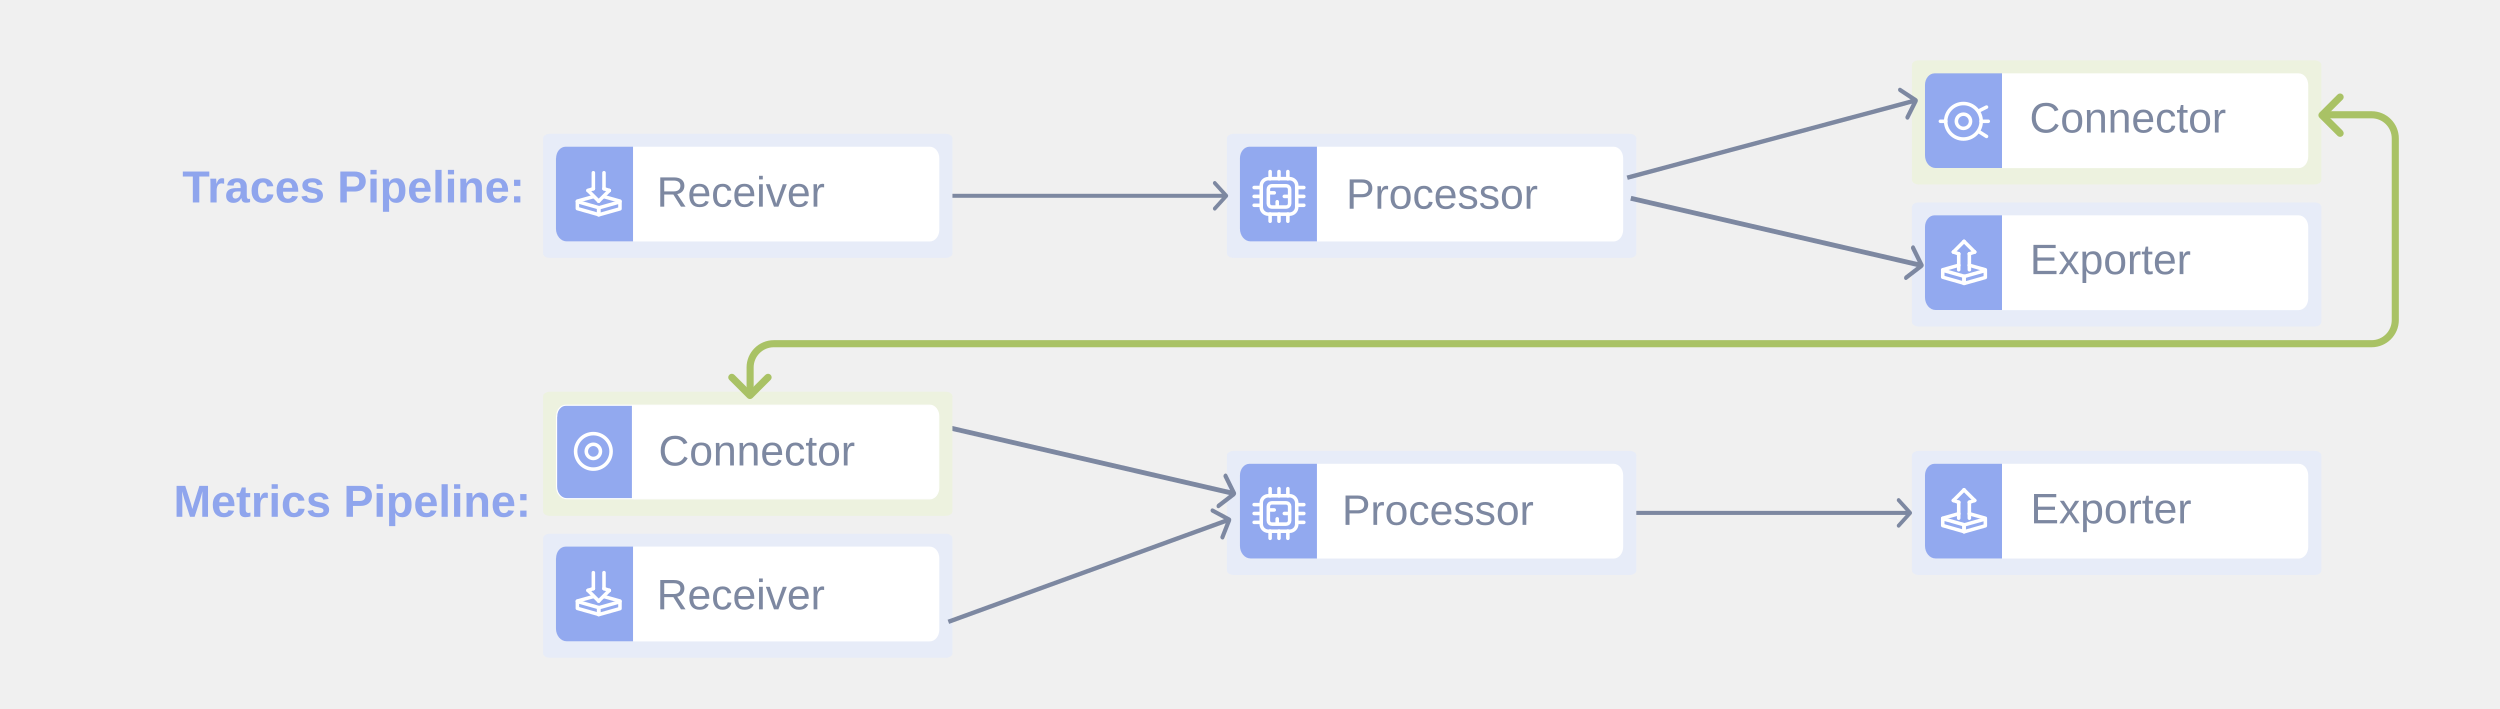
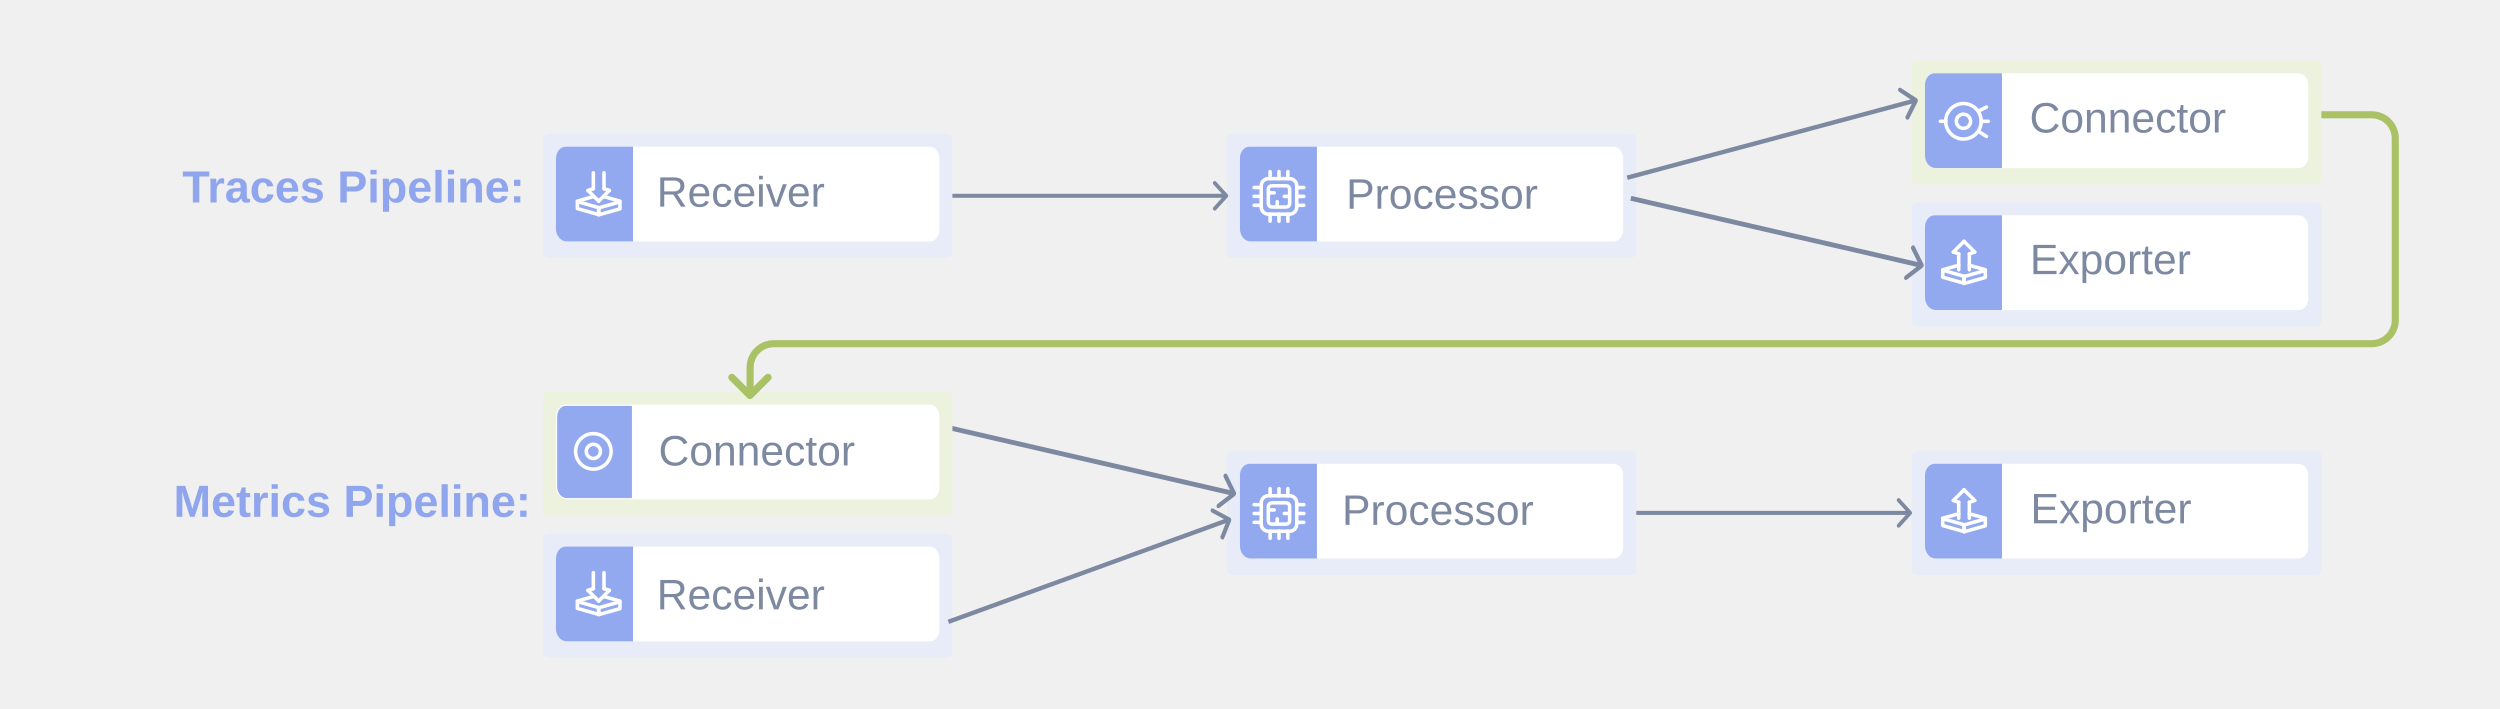
<svg xmlns="http://www.w3.org/2000/svg" id="Layer_1" version="1.1" viewBox="0 0 2113 599">
  <defs>
    <clipPath id="clippath">
      <rect width="2113" height="599" fill="none" />
    </clipPath>
  </defs>
  <g clip-path="url(#clippath)">
    <g>
      <path d="M2084-13H25C10.1-13-2-.9-2,14v545c0,14.9,12.1,27,27,27h2059c14.9,0,27-12.1,27-27V14c0-14.9-12.1-27-27-27Z" fill="none" />
      <path d="M805,214.2v-97.3c0-2.1-2.6-3.8-5.8-3.8h-334.4c-3.2,0-5.8,1.7-5.8,3.8v97.3c0,2.1,2.6,3.8,5.8,3.8h334.4c3.2,0,5.8-1.7,5.8-3.8Z" fill="#e7ecf8" />
      <path d="M805,552.2v-97.3c0-2.1-2.6-3.8-5.8-3.8h-334.4c-3.2,0-5.8,1.7-5.8,3.8v97.3c0,2.1,2.6,3.8,5.8,3.8h334.4c3.2,0,5.8-1.7,5.8-3.8Z" fill="#e7ecf8" />
      <path d="M1962,272.2v-97.3c0-2.1-2.6-3.8-5.8-3.8h-334.4c-3.2,0-5.8,1.7-5.8,3.8v97.3c0,2.1,2.6,3.8,5.8,3.8h334.4c3.2,0,5.8-1.7,5.8-3.8Z" fill="#e7ecf8" />
      <path d="M1962,152.2V54.8c0-2.1-2.6-3.8-5.8-3.8h-334.4c-3.2,0-5.8,1.7-5.8,3.8v97.3c0,2.1,2.6,3.8,5.8,3.8h334.4c3.2,0,5.8-1.7,5.8-3.8Z" fill="#edf2df" />
      <path d="M1383,214.2v-97.3c0-2.1-2.6-3.8-5.8-3.8h-334.4c-3.2,0-5.8,1.7-5.8,3.8v97.3c0,2.1,2.6,3.8,5.8,3.8h334.4c3.2,0,5.8-1.7,5.8-3.8Z" fill="#e7ecf8" />
      <path d="M1383,482.2v-97.3c0-2.1-2.6-3.8-5.8-3.8h-334.4c-3.2,0-5.8,1.7-5.8,3.8v97.3c0,2.1,2.6,3.8,5.8,3.8h334.4c3.2,0,5.8-1.7,5.8-3.8Z" fill="#e7ecf8" />
      <path d="M1962,482.2v-97.3c0-2.1-2.6-3.8-5.8-3.8h-334.4c-3.2,0-5.8,1.7-5.8,3.8v97.3c0,2.1,2.6,3.8,5.8,3.8h334.4c3.2,0,5.8-1.7,5.8-3.8Z" fill="#e7ecf8" />
      <g>
        <path d="M470,133.8c0-5.4,3.6-9.8,8.1-9.8h57v80h-56.2c-4.9,0-9-4.8-9-10.7v-59.5Z" fill="#92a9ef" />
        <path d="M488,170.4l18,5.1v5.9l-18-5.1v-5.8Z" fill="none" stroke="#fff" stroke-linecap="round" stroke-linejoin="round" stroke-width="3" />
        <path d="M506,175.7l18-5.1v5.9l-18,5.1v-5.8Z" fill="none" stroke="#fff" stroke-linecap="round" stroke-linejoin="round" stroke-width="3" />
        <path d="M488,170l13.5-3.8M510.5,166.2l13.5,3.8" fill="none" stroke="#fff" stroke-linecap="round" stroke-linejoin="round" stroke-width="3" />
        <path d="M510.5,146v13.5" fill="none" stroke="#fff" stroke-linecap="round" stroke-linejoin="round" stroke-width="3" />
        <path d="M501.5,146v13.5" fill="none" stroke="#fff" stroke-linecap="round" stroke-linejoin="round" stroke-width="3" />
        <path d="M510.5,159.5l4.5,1.5" fill="none" stroke="#fff" stroke-linecap="round" stroke-linejoin="round" stroke-width="3" />
        <path d="M497,161l4.5-1.5" fill="none" stroke="#fff" stroke-linecap="round" stroke-linejoin="round" stroke-width="3" />
        <path d="M506,170l9-9" fill="none" stroke="#fff" stroke-linecap="round" stroke-linejoin="round" stroke-width="3" />
        <path d="M506,170l-9-9" fill="none" stroke="#fff" stroke-linecap="round" stroke-linejoin="round" stroke-width="3" />
        <path d="M535.1,124h250.7c4.5,0,8.1,4.4,8.1,9.8v60.5c0,5.4-3.6,9.8-8.1,9.8h-250.7v-80Z" fill="#fff" />
      </g>
      <g>
        <path d="M470,471.8c0-5.4,3.6-9.8,8.1-9.8h57v80h-56.2c-4.9,0-9-4.8-9-10.7v-59.5Z" fill="#92a9ef" />
        <path d="M488,508.4l18,5.1v5.8l-18-5.1v-5.9Z" fill="none" stroke="#fff" stroke-linecap="round" stroke-linejoin="round" stroke-width="3" />
        <path d="M506,513.7l18-5.1v5.8l-18,5.1v-5.9Z" fill="none" stroke="#fff" stroke-linecap="round" stroke-linejoin="round" stroke-width="3" />
        <path d="M488,508l13.5-3.8M510.5,504.2l13.5,3.8" fill="none" stroke="#fff" stroke-linecap="round" stroke-linejoin="round" stroke-width="3" />
        <path d="M510.5,484v13.5" fill="none" stroke="#fff" stroke-linecap="round" stroke-linejoin="round" stroke-width="3" />
        <path d="M501.5,484v13.5" fill="none" stroke="#fff" stroke-linecap="round" stroke-linejoin="round" stroke-width="3" />
        <path d="M510.5,497.5l4.5,1.5" fill="none" stroke="#fff" stroke-linecap="round" stroke-linejoin="round" stroke-width="3" />
        <path d="M497,499l4.5-1.5" fill="none" stroke="#fff" stroke-linecap="round" stroke-linejoin="round" stroke-width="3" />
        <path d="M506,508l9-9" fill="none" stroke="#fff" stroke-linecap="round" stroke-linejoin="round" stroke-width="3" />
        <path d="M506,508l-9-9" fill="none" stroke="#fff" stroke-linecap="round" stroke-linejoin="round" stroke-width="3" />
        <path d="M535.1,462h250.7c4.5,0,8.1,4.4,8.1,9.8v60.5c0,5.4-3.6,9.8-8.1,9.8h-250.7v-80Z" fill="#fff" />
      </g>
      <g>
        <path d="M1627,191.8c0-5.4,3.6-9.8,8.1-9.8h57v80h-56.2c-4.9,0-8.9-4.8-8.9-10.7v-59.5Z" fill="#92a9ef" />
        <path d="M1642,228.4l18,5.1v5.9l-18-5.1v-5.8Z" fill="none" stroke="#fff" stroke-linecap="round" stroke-linejoin="round" stroke-width="3" />
        <path d="M1660,233.7l18-5.1v5.9l-18,5.1v-5.8Z" fill="none" stroke="#fff" stroke-linecap="round" stroke-linejoin="round" stroke-width="3" />
        <path d="M1642,228l13.5-3.8M1664.5,224.2l13.5,3.8" fill="none" stroke="#fff" stroke-linecap="round" stroke-linejoin="round" stroke-width="3" />
        <path d="M1655.5,228v-13.5" fill="none" stroke="#fff" stroke-linecap="round" stroke-linejoin="round" stroke-width="3" />
        <path d="M1664.5,228v-13.5" fill="none" stroke="#fff" stroke-linecap="round" stroke-linejoin="round" stroke-width="3" />
        <path d="M1655.5,214.5l-4.5-1.5" fill="none" stroke="#fff" stroke-linecap="round" stroke-linejoin="round" stroke-width="3" />
        <path d="M1669,213l-4.5,1.5" fill="none" stroke="#fff" stroke-linecap="round" stroke-linejoin="round" stroke-width="3" />
        <path d="M1660,204l-9,9" fill="none" stroke="#fff" stroke-linecap="round" stroke-linejoin="round" stroke-width="3" />
        <path d="M1660,204l9,9" fill="none" stroke="#fff" stroke-linecap="round" stroke-linejoin="round" stroke-width="3" />
        <path d="M1692.1,182h250.7c4.5,0,8.1,4.4,8.1,9.8v60.5c0,5.4-3.6,9.8-8.1,9.8h-250.7v-80Z" fill="#fff" />
      </g>
      <g>
        <path d="M1048,133.8c0-5.4,3.6-9.8,8.1-9.8h57v80h-56.2c-4.9,0-8.9-4.8-8.9-10.7v-59.5Z" fill="#92a9ef" />
        <path d="M1090,151h-18c-3.3,0-6,2.7-6,6v18c0,3.3,2.7,6,6,6h18c3.3,0,6-2.7,6-6v-18c0-3.3-2.7-6-6-6Z" fill="none" stroke="#fff" stroke-linecap="round" stroke-linejoin="round" stroke-width="3" />
        <path d="M1087,157h-12c-1.7,0-3,1.3-3,3v12c0,1.7,1.3,3,3,3h12c1.7,0,3-1.3,3-3v-12c0-1.7-1.3-3-3-3Z" fill="none" stroke="#fff" stroke-linecap="round" stroke-linejoin="round" stroke-width="3" />
        <path d="M1073.5,151v-6" fill="none" stroke="#fff" stroke-linecap="round" stroke-linejoin="round" stroke-width="3" />
        <path d="M1073.5,187v-6" fill="none" stroke="#fff" stroke-linecap="round" stroke-linejoin="round" stroke-width="3" />
        <path d="M1081,151v-6" fill="none" stroke="#fff" stroke-linecap="round" stroke-linejoin="round" stroke-width="3" />
        <path d="M1081,187v-6" fill="none" stroke="#fff" stroke-linecap="round" stroke-linejoin="round" stroke-width="3" />
        <path d="M1088.5,151v-6" fill="none" stroke="#fff" stroke-linecap="round" stroke-linejoin="round" stroke-width="3" />
        <path d="M1088.5,187v-6" fill="none" stroke="#fff" stroke-linecap="round" stroke-linejoin="round" stroke-width="3" />
        <path d="M1096,173.5h6" fill="none" stroke="#fff" stroke-linecap="round" stroke-linejoin="round" stroke-width="3" />
        <path d="M1060,173.5h6" fill="none" stroke="#fff" stroke-linecap="round" stroke-linejoin="round" stroke-width="3" />
        <path d="M1096,166h6" fill="none" stroke="#fff" stroke-linecap="round" stroke-linejoin="round" stroke-width="3" />
        <path d="M1085.5,166h3.5" fill="none" stroke="#fff" stroke-linecap="round" stroke-linejoin="round" stroke-width="3" />
        <path d="M1073.5,163h3.5" fill="none" stroke="#fff" stroke-linecap="round" stroke-linejoin="round" stroke-width="3" />
        <path d="M1079.5,174v-3.5" fill="none" stroke="#fff" stroke-linecap="round" stroke-linejoin="round" stroke-width="3" />
        <path d="M1060,166h6" fill="none" stroke="#fff" stroke-linecap="round" stroke-linejoin="round" stroke-width="3" />
        <path d="M1096,158.5h6" fill="none" stroke="#fff" stroke-linecap="round" stroke-linejoin="round" stroke-width="3" />
        <path d="M1060,158.5h6" fill="none" stroke="#fff" stroke-linecap="round" stroke-linejoin="round" stroke-width="3" />
        <path d="M1113.1,124h250.7c4.5,0,8.1,4.4,8.1,9.8v60.5c0,5.4-3.6,9.8-8.1,9.8h-250.7v-80Z" fill="#fff" />
      </g>
      <g>
        <path d="M1048,401.8c0-5.4,3.6-9.8,8.1-9.8h57v80h-56.2c-4.9,0-8.9-4.8-8.9-10.7v-59.5Z" fill="#92a9ef" />
        <path d="M1090,419h-18c-3.3,0-6,2.7-6,6v18c0,3.3,2.7,6,6,6h18c3.3,0,6-2.7,6-6v-18c0-3.3-2.7-6-6-6Z" fill="none" stroke="#fff" stroke-linecap="round" stroke-linejoin="round" stroke-width="3" />
        <path d="M1087,425h-12c-1.7,0-3,1.3-3,3v12c0,1.7,1.3,3,3,3h12c1.7,0,3-1.3,3-3v-12c0-1.7-1.3-3-3-3Z" fill="none" stroke="#fff" stroke-linecap="round" stroke-linejoin="round" stroke-width="3" />
        <path d="M1073.5,419v-6" fill="none" stroke="#fff" stroke-linecap="round" stroke-linejoin="round" stroke-width="3" />
        <path d="M1073.5,455v-6" fill="none" stroke="#fff" stroke-linecap="round" stroke-linejoin="round" stroke-width="3" />
        <path d="M1081,419v-6" fill="none" stroke="#fff" stroke-linecap="round" stroke-linejoin="round" stroke-width="3" />
        <path d="M1081,455v-6" fill="none" stroke="#fff" stroke-linecap="round" stroke-linejoin="round" stroke-width="3" />
        <path d="M1088.5,419v-6" fill="none" stroke="#fff" stroke-linecap="round" stroke-linejoin="round" stroke-width="3" />
        <path d="M1088.5,455v-6" fill="none" stroke="#fff" stroke-linecap="round" stroke-linejoin="round" stroke-width="3" />
        <path d="M1096,441.5h6" fill="none" stroke="#fff" stroke-linecap="round" stroke-linejoin="round" stroke-width="3" />
        <path d="M1060,441.5h6" fill="none" stroke="#fff" stroke-linecap="round" stroke-linejoin="round" stroke-width="3" />
        <path d="M1096,434h6" fill="none" stroke="#fff" stroke-linecap="round" stroke-linejoin="round" stroke-width="3" />
        <path d="M1085.5,434h3.5" fill="none" stroke="#fff" stroke-linecap="round" stroke-linejoin="round" stroke-width="3" />
        <path d="M1073.5,431h3.5" fill="none" stroke="#fff" stroke-linecap="round" stroke-linejoin="round" stroke-width="3" />
        <path d="M1079.5,442v-3.5" fill="none" stroke="#fff" stroke-linecap="round" stroke-linejoin="round" stroke-width="3" />
        <path d="M1060,434h6" fill="none" stroke="#fff" stroke-linecap="round" stroke-linejoin="round" stroke-width="3" />
        <path d="M1096,426.5h6" fill="none" stroke="#fff" stroke-linecap="round" stroke-linejoin="round" stroke-width="3" />
        <path d="M1060,426.5h6" fill="none" stroke="#fff" stroke-linecap="round" stroke-linejoin="round" stroke-width="3" />
        <path d="M1113.1,392h250.7c4.5,0,8.1,4.4,8.1,9.8v60.5c0,5.4-3.6,9.8-8.1,9.8h-250.7v-80Z" fill="#fff" />
      </g>
      <g>
        <path d="M1627,401.8c0-5.4,3.6-9.8,8.1-9.8h57v80h-56.2c-4.9,0-8.9-4.8-8.9-10.7v-59.5Z" fill="#92a9ef" />
        <path d="M1642,438.4l18,5.1v5.8l-18-5.1v-5.9Z" fill="none" stroke="#fff" stroke-linecap="round" stroke-linejoin="round" stroke-width="3" />
        <path d="M1660,443.7l18-5.1v5.8l-18,5.1v-5.9Z" fill="none" stroke="#fff" stroke-linecap="round" stroke-linejoin="round" stroke-width="3" />
        <path d="M1642,438l13.5-3.8M1664.5,434.2l13.5,3.8" fill="none" stroke="#fff" stroke-linecap="round" stroke-linejoin="round" stroke-width="3" />
        <path d="M1655.5,438v-13.5" fill="none" stroke="#fff" stroke-linecap="round" stroke-linejoin="round" stroke-width="3" />
        <path d="M1664.5,438v-13.5" fill="none" stroke="#fff" stroke-linecap="round" stroke-linejoin="round" stroke-width="3" />
        <path d="M1655.5,424.5l-4.5-1.5" fill="none" stroke="#fff" stroke-linecap="round" stroke-linejoin="round" stroke-width="3" />
        <path d="M1669,423l-4.5,1.5" fill="none" stroke="#fff" stroke-linecap="round" stroke-linejoin="round" stroke-width="3" />
        <path d="M1660,414l-9,9" fill="none" stroke="#fff" stroke-linecap="round" stroke-linejoin="round" stroke-width="3" />
        <path d="M1660,414l9,9" fill="none" stroke="#fff" stroke-linecap="round" stroke-linejoin="round" stroke-width="3" />
        <path d="M1692.1,392h250.7c4.5,0,8.1,4.4,8.1,9.8v60.5c0,5.4-3.6,9.8-8.1,9.8h-250.7v-80Z" fill="#fff" />
      </g>
      <path d="M1037.6,166.7c.6-.7.6-1.7,0-2.4l-9.8-10.8c-.6-.7-1.6-.7-2.2,0-.6.7-.6,1.7,0,2.4l8.7,9.6-8.7,9.6c-.6.7-.6,1.7,0,2.4.6.7,1.6.7,2.2,0l9.8-10.8ZM805,167.2h231.5v-3.4h-231.5v3.4Z" fill="#7d88a1" />
      <path d="M1043.9,418.9c.8-.6,1.1-1.9.7-2.8l-7.4-15c-.5-.9-1.5-1.2-2.3-.5-.8.6-1.1,1.9-.6,2.8l6.6,13.4-11.8,9.1c-.8.6-1.1,1.9-.7,2.8.5.9,1.5,1.2,2.3.5l13.3-10.2ZM796.8,362.4l245.9,56.8.9-4-245.9-56.8-.9,4Z" fill="#7d88a1" />
      <path d="M1040.5,440c.4-.9,0-2-.9-2.5l-14.1-7.6c-.9-.5-1.9-.1-2.2.8-.4.9,0,2,.9,2.5l12.6,6.8-5.2,13.3c-.4.9,0,2,.9,2.5.9.5,1.9.1,2.2-.8l5.9-14.9ZM802.2,527.3l237.4-86.4-1.3-3.5-237.4,86.4,1.3,3.5Z" fill="#7d88a1" />
      <path d="M1620.8,85.8c.4-.9.1-2-.7-2.6l-13.4-8.8c-.8-.5-1.8-.3-2.3.6-.4.9-.1,2,.7,2.6l11.9,7.9-6.4,12.8c-.4.9-.1,2,.7,2.6.8.5,1.9.3,2.3-.6l7.2-14.3ZM1375.8,152l244-65.4-1-3.6-244,65.4,1,3.6Z" fill="#7d88a1" />
      <path d="M1615.6,434.7c.6-.7.6-1.7,0-2.4l-9.8-10.8c-.6-.7-1.6-.7-2.2,0s-.6,1.7,0,2.4l8.7,9.6-8.7,9.6c-.6.7-.6,1.7,0,2.4s1.6.7,2.2,0l9.8-10.8ZM1383,435.2h231.5v-3.4h-231.5v3.4Z" fill="#7d88a1" />
      <g>
        <path d="M1627,71.8c0-5.4,3.6-9.8,8.1-9.8h57v80h-56.2c-4.9,0-8.9-4.8-8.9-10.7v-59.5Z" fill="#92a9ef" />
        <path d="M1659.5,117.5c8.3,0,15-6.7,15-15s-6.7-15-15-15-15,6.7-15,15,6.7,15,15,15Z" fill="none" stroke="#fff" stroke-linecap="round" stroke-linejoin="round" stroke-width="3" />
        <path d="M1659.5,108.5c3.3,0,6-2.7,6-6s-2.7-6-6-6-6,2.7-6,6,2.7,6,6,6Z" fill="none" stroke="#fff" stroke-linecap="round" stroke-linejoin="round" stroke-width="3" />
        <path d="M1674.5,102.5h6" fill="none" stroke="#fff" stroke-linecap="round" stroke-linejoin="round" stroke-width="3" />
        <path d="M1640,102.5h4.5" fill="none" stroke="#fff" stroke-linecap="round" stroke-linejoin="round" stroke-width="3" />
        <path d="M1673,93.5l6-3" fill="none" stroke="#fff" stroke-linecap="round" stroke-linejoin="round" stroke-width="3" />
        <path d="M1673,111.5l6,3.8" fill="none" stroke="#fff" stroke-linecap="round" stroke-linejoin="round" stroke-width="3" />
        <path d="M1692.1,62h250.7c4.5,0,8.1,4.4,8.1,9.8v60.5c0,5.4-3.6,9.8-8.1,9.8h-250.7V62Z" fill="#fff" />
      </g>
      <path d="M805,432.2v-97.3c0-2.1-2.6-3.8-5.8-3.8h-334.4c-3.2,0-5.8,1.7-5.8,3.8v97.3c0,2.1,2.6,3.8,5.8,3.8h334.4c3.2,0,5.8-1.7,5.8-3.8Z" fill="#edf2df" />
      <g>
        <path d="M470.5,351.8c0-5.2,3.5-9.3,7.6-9.3h56.5v79h-55.7c-4.6,0-8.5-4.5-8.5-10.2v-59.5Z" fill="#92a9ef" stroke="#fff" />
        <path d="M501.5,396.5c8.3,0,15-6.7,15-15s-6.7-15-15-15-15,6.7-15,15,6.7,15,15,15Z" fill="none" stroke="#fff" stroke-linecap="round" stroke-linejoin="round" stroke-width="3" />
        <path d="M501.5,387.5c3.3,0,6-2.7,6-6s-2.7-6-6-6-6,2.7-6,6,2.7,6,6,6Z" fill="none" stroke="#fff" stroke-linecap="round" stroke-linejoin="round" stroke-width="3" />
        <path d="M535.6,342.5h250.2c4.1,0,7.6,4.1,7.6,9.3v60.5c0,5.2-3.5,9.3-7.6,9.3h-250.2v-79Z" fill="#fff" stroke="#fff" />
      </g>
      <path d="M1625.1,226c.8-.6,1.1-1.9.6-2.8l-7.4-15c-.5-.9-1.5-1.2-2.3-.5-.8.6-1.1,1.9-.6,2.8l6.6,13.4-11.8,9.1c-.8.6-1.1,1.9-.7,2.8.5.9,1.5,1.2,2.3.5l13.3-10.2ZM1377.9,169.6l245.9,56.8.9-4-245.9-56.8-.9,4Z" fill="#7d88a1" />
      <path d="M634,334v-23.5c0-11,9-20,20-20h1350.5c11.1,0,20-9,20-20V117c0-11-8.9-20-20-20h-42.5" fill="none" stroke="#a9c265" stroke-width="6" />
    </g>
  </g>
  <path d="M646.9,316.8l-13.1,13.1-13.1-13.1c-1.2-1.2-3.1-1.2-4.3,0h0c-1.2,1.2-1.2,3.1,0,4.3l15.3,15.3c1.2,1.2,3.1,1.2,4.3,0h0s15.3-15.3,15.3-15.3c1.2-1.2,1.2-3.1,0-4.3-1.2-1.2-3.1-1.2-4.3,0Z" fill="#a9c265" />
-   <path d="M1980,110.4l-13.1-13.1,13.1-13.1c1.2-1.2,1.2-3.1,0-4.3h0c-1.2-1.2-3.1-1.2-4.3,0l-15.3,15.3c-1.2,1.2-1.2,3.1,0,4.3h0s15.3,15.3,15.3,15.3c1.2,1.2,3.1,1.2,4.3,0,1.2-1.2,1.2-3.1,0-4.3Z" fill="#a9c265" />
  <text transform="translate(154.1 171.1)" fill="#8fa5ed" font-family="Arial-BoldMT, Arial" font-size="38" font-weight="700">
    <tspan x="0" y="0">Traces Pipeline:</tspan>
  </text>
  <text transform="translate(555.1 174.7)" fill="#7d88a1" font-family="ArialMT, Arial" font-size="36">
    <tspan x="0" y="0">Receiver</tspan>
  </text>
  <text transform="translate(556.6 393.4)" fill="#7d88a1" font-family="ArialMT, Arial" font-size="36">
    <tspan x="0" y="0">Connector</tspan>
  </text>
  <text transform="translate(555.1 515)" fill="#7d88a1" font-family="ArialMT, Arial" font-size="36">
    <tspan x="0" y="0">Receiver</tspan>
  </text>
  <text transform="translate(1715.7 231.7)" fill="#7d88a1" font-family="ArialMT, Arial" font-size="36">
    <tspan x="0" y="0">Exporter</tspan>
  </text>
  <text transform="translate(1716.2 442.3)" fill="#7d88a1" font-family="ArialMT, Arial" font-size="36">
    <tspan x="0" y="0">Exporter</tspan>
  </text>
  <text transform="translate(1715.4 112)" fill="#7d88a1" font-family="ArialMT, Arial" font-size="36">
    <tspan x="0" y="0">Connector</tspan>
  </text>
  <text transform="translate(1137.8 176.4)" fill="#7d88a1" font-family="ArialMT, Arial" font-size="36">
    <tspan x="0" y="0">Processor</tspan>
  </text>
  <text transform="translate(1134.3 443.6)" fill="#7d88a1" font-family="ArialMT, Arial" font-size="36">
    <tspan x="0" y="0">Processor</tspan>
  </text>
  <text transform="translate(146.7 436.8)" fill="#8fa5ed" font-family="Arial-BoldMT, Arial" font-size="38" font-weight="700">
    <tspan x="0" y="0">Metrics Pipeline:</tspan>
  </text>
</svg>
